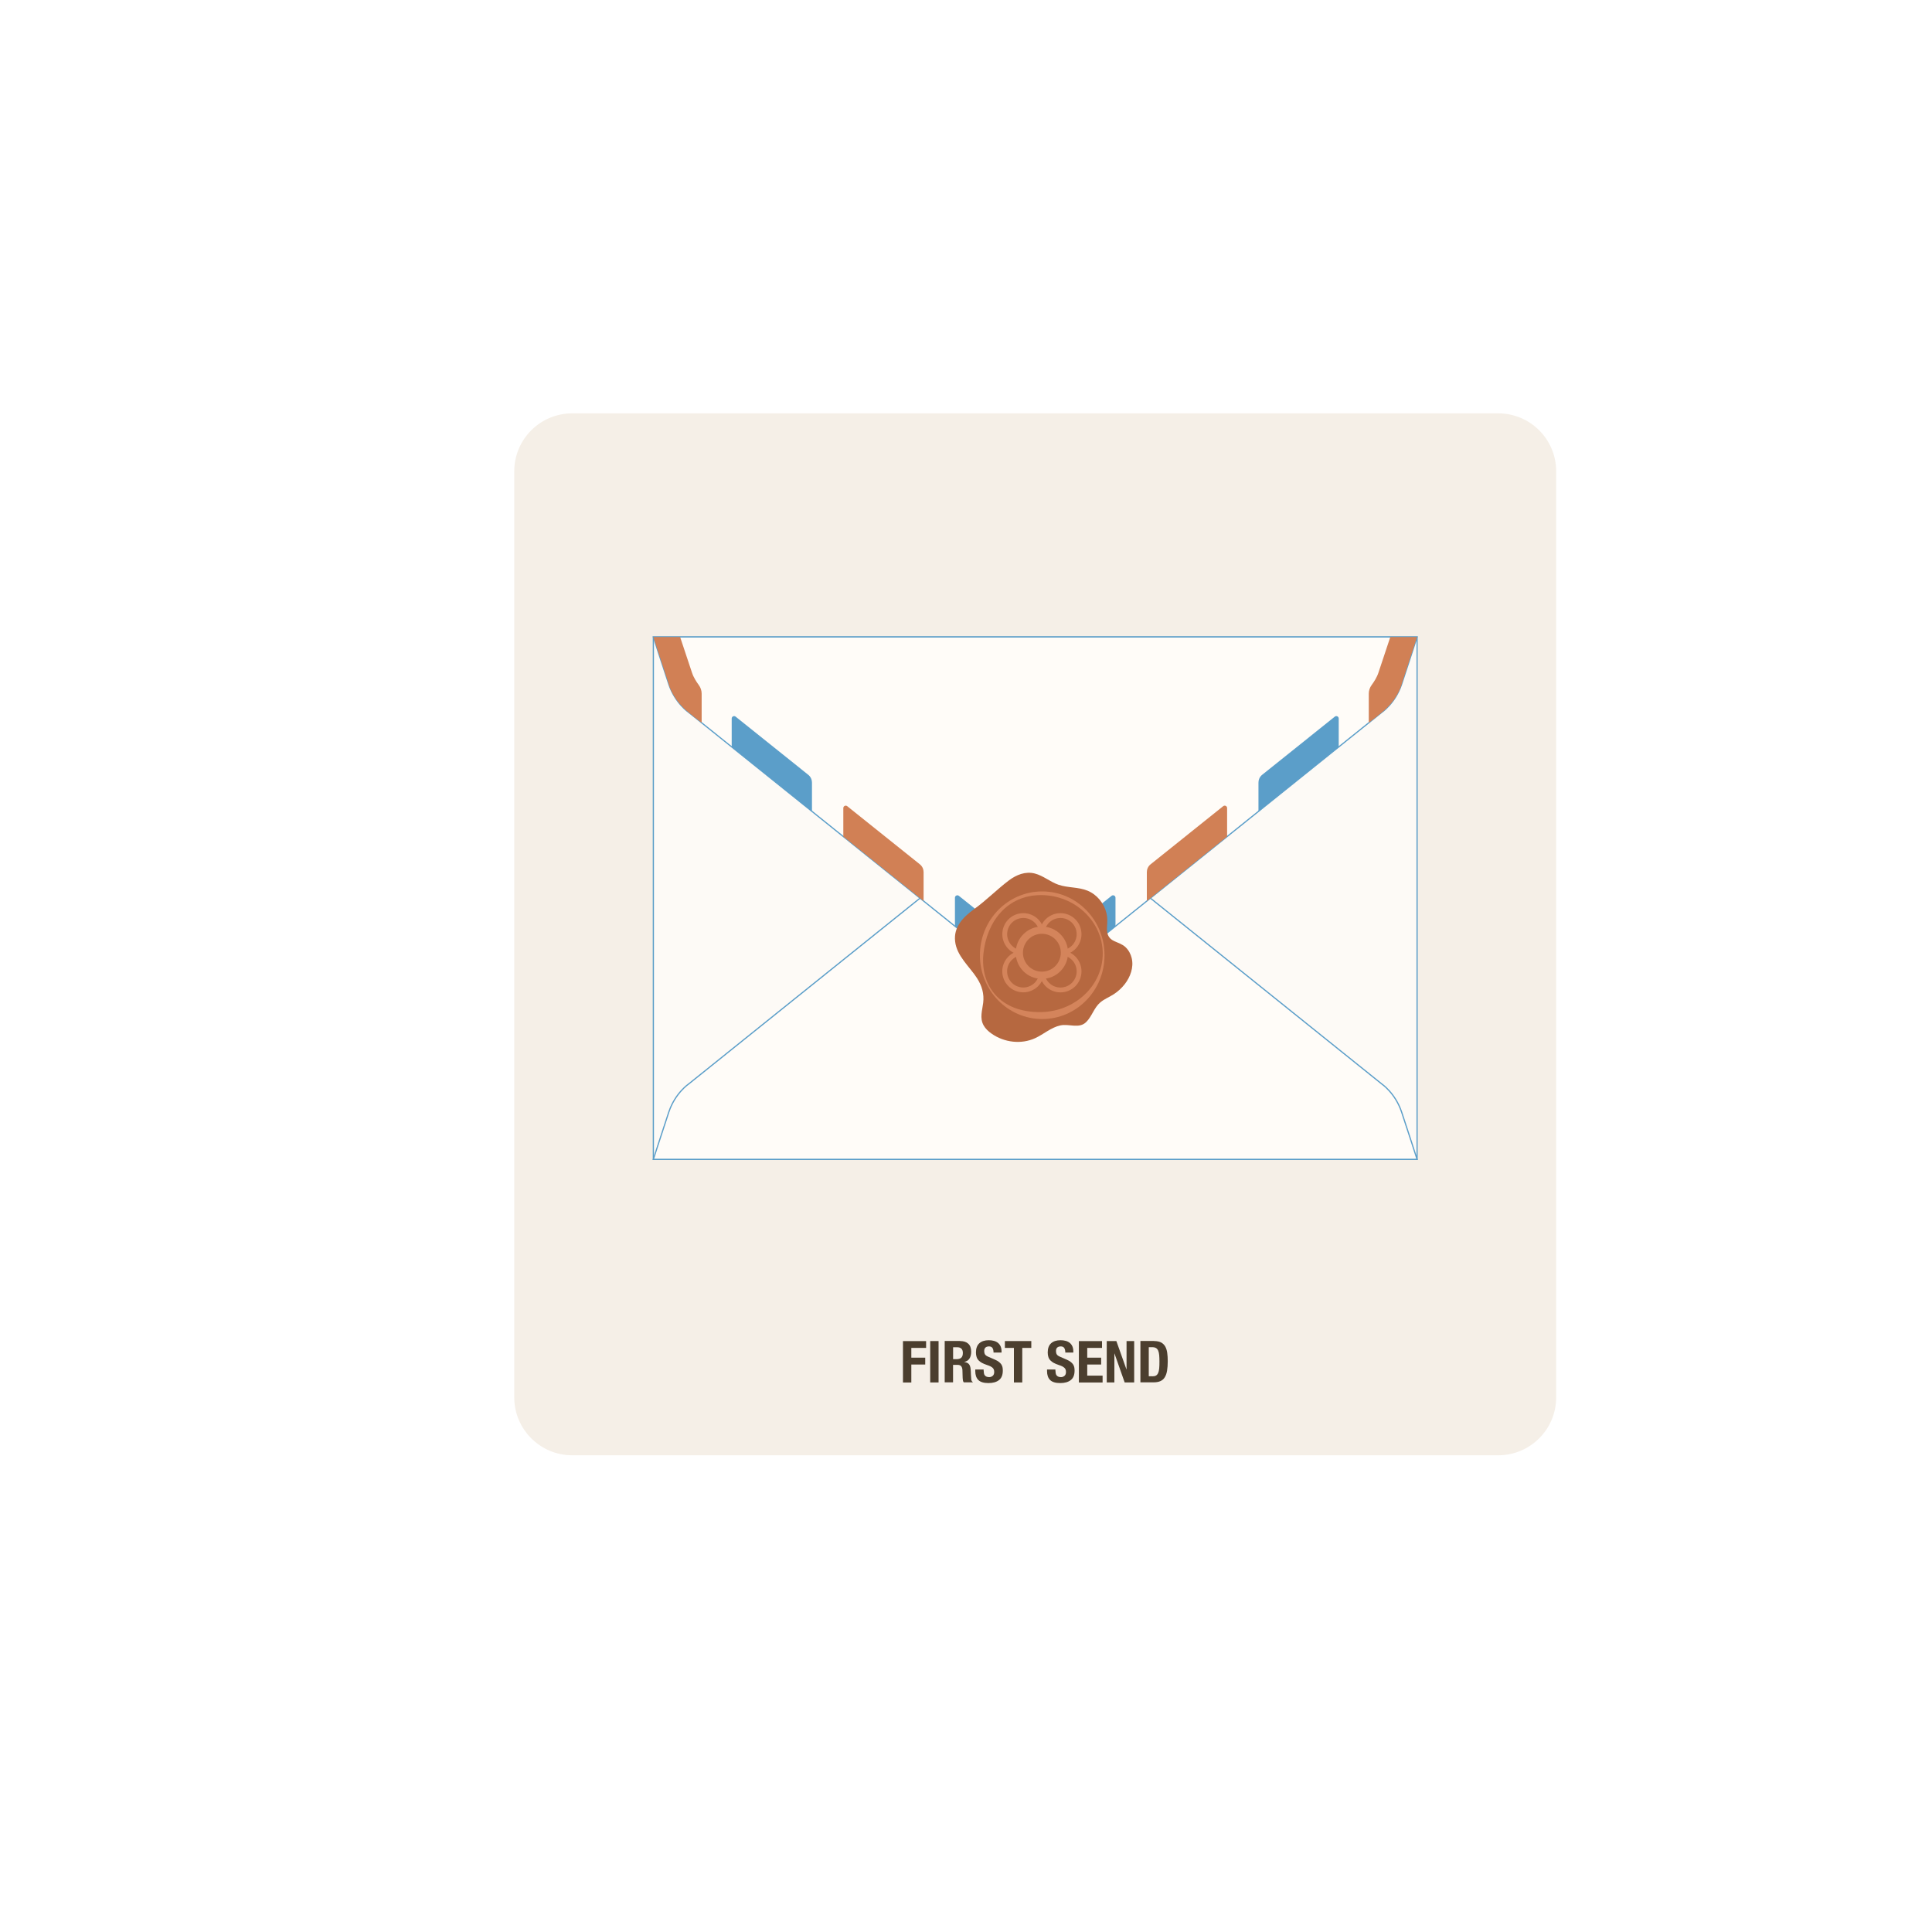
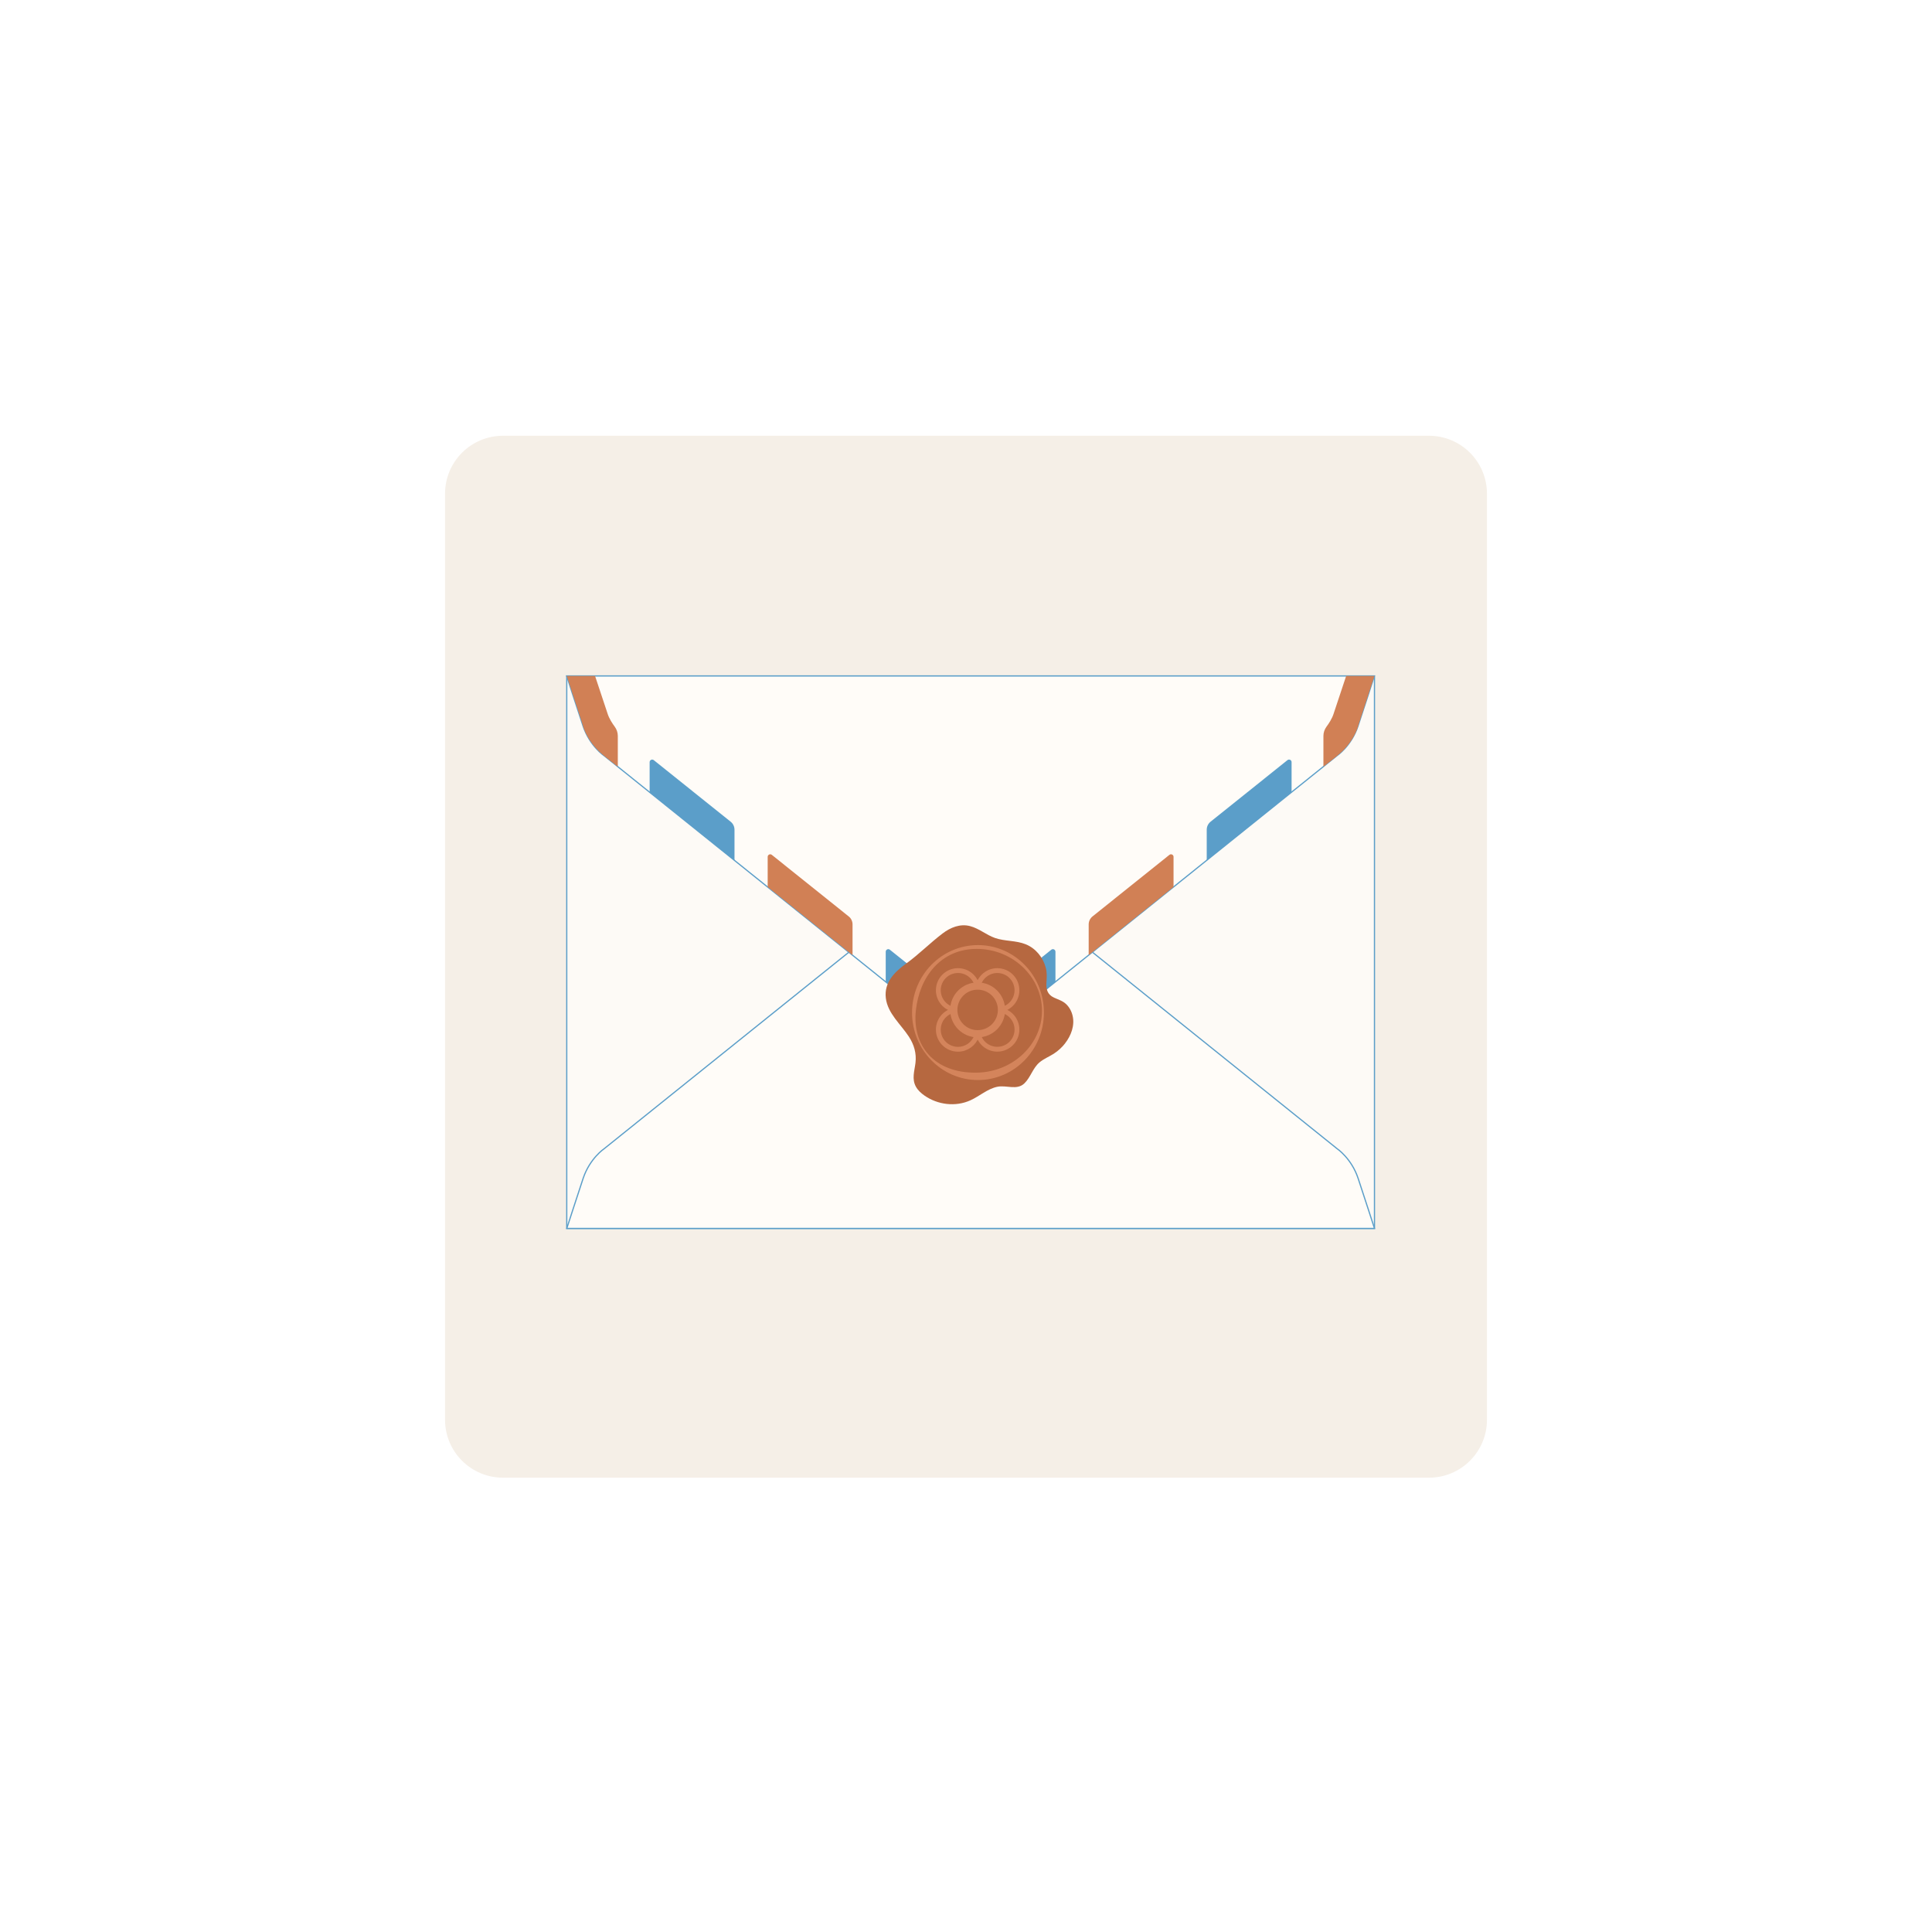
<svg xmlns="http://www.w3.org/2000/svg" viewBox="0 0 400 400">
  <g id="a" data-name="Backgrounds">
-     <rect x="106.47" y="85.58" width="215.72" height="215.72" rx="12" ry="12" fill="#f5efe7" />
+     <rect x="92.14" y="90.22" width="215.72" height="215.72" rx="12" ry="12" fill="#f5efe7" />
  </g>
  <g id="b" data-name="FIrst Submission">
-     <rect x="135.27" y="131.88" width="158.12" height="108.14" fill="#fdfaf6" stroke="#5b9ec9" stroke-miterlimit="10" stroke-width=".25" />
-     <path d="M214.33,240.03h79.06s-1.88-5.84-3.2-9.79-4.14-5.84-4.14-5.84c0,0-71.72-57.6-71.72-57.6l-71.72,57.6s-2.82,1.88-4.14,5.84-3.2,9.79-3.2,9.79h79.06Z" fill="#fffcf8" stroke="#5b9ec9" stroke-miterlimit="10" stroke-width=".25" />
-     <path d="M214.33,131.88h-79.06s1.88,5.84,3.2,9.79,4.14,5.84,4.14,5.84c0,0,71.72,57.6,71.72,57.6l71.72-57.6s2.82-1.88,4.14-5.84c1.32-3.95,3.2-9.79,3.2-9.79h-79.06Z" fill="#fffcf8" stroke="#5b9ec9" stroke-miterlimit="10" stroke-width=".25" />
-     <path d="M214.33,198.13v6.98s-16.62-13.35-16.62-13.35v-5.9c0-.42.49-.65.81-.39l15.8,12.65Z" fill="#5b9ec9" />
-     <path d="M191.22,180.53v6.02s-16.62-13.35-16.62-13.35v-5.9c0-.42.49-.65.81-.39l15.05,12.05c.47.38.75.95.75,1.56Z" fill="#d18055" />
-     <path d="M168.11,161.99v6.02s-16.62-13.35-16.62-13.35v-5.9c0-.42.49-.65.81-.39l15.05,12.05c.47.38.75.95.75,1.56Z" fill="#5b9ec9" />
-     <path d="M135.27,131.88l3.1,9.49s.53,2.63,3.2,5.26c.92.91,3.7,3.01,3.7,3.01v-6.02c0-.65-.21-1.27-.6-1.8-.47-.64-1.09-1.59-1.4-2.55-.45-1.38-2.46-7.39-2.46-7.39h-5.54Z" fill="#d18055" />
-     <path d="M214.33,198.13v6.98s16.62-13.35,16.62-13.35v-5.9c0-.42-.49-.65-.81-.39l-15.8,12.65Z" fill="#5b9ec9" />
-     <path d="M237.44,180.53v6.02s16.62-13.35,16.62-13.35v-5.9c0-.42-.49-.65-.81-.39l-15.05,12.05c-.47.38-.75.95-.75,1.56Z" fill="#d18055" />
-     <path d="M260.55,161.99v6.02s16.62-13.35,16.62-13.35v-5.9c0-.42-.49-.65-.81-.39l-15.05,12.05c-.47.38-.75.95-.75,1.56Z" fill="#5b9ec9" />
-     <path d="M293.39,131.88l-3.1,9.49s-.53,2.63-3.2,5.26c-.92.91-3.7,3.01-3.7,3.01v-6.02c0-.65.21-1.27.6-1.8.47-.64,1.09-1.59,1.4-2.55.45-1.38,2.46-7.39,2.46-7.39h5.54Z" fill="#d18055" />
+     <rect x="117.34" y="139.95" width="167.23" height="114.38" fill="#fdfaf6" stroke="#5b9ec9" stroke-miterlimit="10" stroke-width=".25" />
+     <path d="M200.95,254.33h83.62s-1.99-6.17-3.38-10.35c-1.39-4.18-4.38-6.17-4.38-6.17l-75.85-60.92-75.85,60.92s-2.99,1.99-4.38,6.17-3.38,10.35-3.38,10.35h83.62Z" fill="#fffcf8" stroke="#5b9ec9" stroke-miterlimit="10" stroke-width=".25" />
+     <path d="M200.95,139.95h-83.62s1.99,6.17,3.38,10.35,4.38,6.17,4.38,6.17l75.85,60.92,75.85-60.92s2.99-1.99,4.38-6.17,3.38-10.35,3.38-10.35h-83.62Z" fill="#fffcf8" stroke="#5b9ec9" stroke-miterlimit="10" stroke-width=".25" />
+     <path d="M200.95,210.02v7.38s-17.57-14.12-17.57-14.12v-6.24c0-.44.51-.69.86-.41l16.72,13.38Z" fill="#5b9ec9" />
+     <path d="M176.51,191.4v6.36s-17.57-14.12-17.57-14.12v-6.24c0-.44.51-.69.86-.41l15.92,12.75c.5.4.79,1.01.79,1.65Z" fill="#d18055" />
+     <path d="M152.07,171.79v6.36s-17.57-14.12-17.57-14.12v-6.24c0-.44.51-.69.86-.41l15.92,12.75c.5.4.79,1.01.79,1.65Z" fill="#5b9ec9" />
+     <path d="M117.34,139.95l3.28,10.04s.56,2.78,3.38,5.56c.97.96,3.91,3.18,3.91,3.18v-6.37c0-.69-.23-1.35-.63-1.9-.5-.67-1.16-1.68-1.48-2.69-.48-1.46-2.6-7.82-2.6-7.82h-5.86Z" fill="#d18055" />
+     <path d="M200.95,210.02v7.38s17.57-14.12,17.57-14.12v-6.24c0-.44-.51-.69-.86-.41l-16.72,13.38Z" fill="#5b9ec9" />
+     <path d="M225.4,191.4v6.36s17.57-14.12,17.57-14.12v-6.24c0-.44-.51-.69-.86-.41l-15.92,12.75c-.5.4-.79,1.01-.79,1.65Z" fill="#d18055" />
+     <path d="M249.84,171.79v6.36s17.57-14.12,17.57-14.12v-6.24c0-.44-.51-.69-.86-.41l-15.92,12.75c-.5.4-.79,1.01-.79,1.65Z" fill="#5b9ec9" />
+     <path d="M284.57,139.95l-3.28,10.04s-.56,2.78-3.38,5.56c-.97.96-3.91,3.18-3.91,3.18v-6.37c0-.69.23-1.35.63-1.9.5-.67,1.16-1.68,1.48-2.69.48-1.46,2.6-7.82,2.6-7.82h5.86Z" fill="#d18055" />
    <g>
-       <circle cx="215.78" cy="197.43" r="13.84" fill="#d4845b" />
-       <path d="M232.84,203.79c-.62.79-1.37,1.48-2.21,2.03-.92.6-1.98,1-2.83,1.72-1.3,1.1-1.71,2.87-2.9,4.05-1.48,1.47-3.54.32-5.36.71-1.92.41-3.44,1.82-5.22,2.64-2.9,1.33-6.4.9-9-.92-.66-.46-1.28-1.02-1.67-1.72-.86-1.55-.28-3.09-.09-4.69.22-1.87-.27-3.53-1.29-5.11-1.56-2.41-4.17-4.56-4.52-7.57-.36-3.04,1.68-5.07,3.95-6.72,2.56-1.85,4.69-4.05,7.18-5.93,1.54-1.16,3.43-1.93,5.36-1.43,1.78.46,3.18,1.73,4.89,2.32,1.95.67,4.1.45,6.02,1.23,1.96.8,3.42,2.6,3.93,4.64.23.92.19,1.82.12,2.76-.1,1.37.15,2.43,1.48,3.04.82.38,1.68.63,2.35,1.26.64.61,1.08,1.42,1.28,2.28.45,1.91-.29,3.9-1.46,5.4ZM215.78,184.56c-7.13,0-12.9,5.91-12.9,13.21s5.78,13.21,12.9,13.21,12.9-5.91,12.9-13.21-5.78-13.21-12.9-13.21Z" fill="#b66840" />
-       <path d="M215.53,209.54c-8.44.13-12.62-5.43-11.92-12.11.69-6.58,4.86-12.11,11.92-12.11s12.78,5.5,12.78,12.11-5.72,12-12.78,12.11Z" fill="#b66840" />
+       <circle cx="202.48" cy="209.27" r="14.64" fill="#d4845b" />
+       <path d="M220.53,216c-.65.84-1.45,1.57-2.34,2.15-.98.63-2.1,1.06-2.99,1.82-1.37,1.17-1.81,3.04-3.07,4.29-1.57,1.56-3.74.34-5.67.75-2.03.43-3.64,1.93-5.53,2.79-3.07,1.4-6.77.95-9.52-.97-.7-.49-1.35-1.07-1.77-1.82-.91-1.64-.3-3.26-.1-4.96.23-1.97-.28-3.74-1.36-5.41-1.65-2.55-4.41-4.82-4.78-8.01-.38-3.21,1.77-5.37,4.18-7.11,2.71-1.96,4.96-4.28,7.59-6.27,1.62-1.23,3.62-2.05,5.67-1.51,1.88.49,3.36,1.83,5.17,2.46,2.06.71,4.33.48,6.37,1.31,2.07.84,3.61,2.75,4.15,4.9.25.98.2,1.92.13,2.92-.11,1.45.16,2.57,1.57,3.22.87.4,1.78.66,2.49,1.33.68.64,1.14,1.51,1.35,2.41.48,2.02-.31,4.12-1.55,5.71ZM202.48,195.67c-7.54,0-13.65,6.25-13.65,13.97s6.11,13.97,13.65,13.97,13.65-6.25,13.65-13.97-6.11-13.97-13.65-13.97Z" fill="#b66840" />
+       <path d="M202.22,222.08c-8.93.14-13.35-5.74-12.61-12.81.73-6.96,5.14-12.81,12.61-12.81s13.51,5.81,13.51,12.81-6.05,12.7-13.51,12.81Z" fill="#b66840" />
    </g>
    <g>
-       <circle cx="215.71" cy="197.25" r="4.67" fill="none" stroke="#d4845b" stroke-miterlimit="10" stroke-width="1.5" />
-       <path d="M220.45,197.36c1.7.4,2.96,1.93,2.96,3.75,0,2.13-1.72,3.85-3.85,3.85-1.78,0-3.28-1.21-3.72-2.85" fill="none" stroke="#d4845b" stroke-miterlimit="10" />
-       <path d="M211.09,197.18c-1.75-.36-3.07-1.91-3.07-3.77,0-2.13,1.72-3.85,3.85-3.85,1.85,0,3.39,1.3,3.76,3.04" fill="none" stroke="#d4845b" stroke-miterlimit="10" />
-       <path d="M215.49,202.39c-.53,1.49-1.95,2.56-3.63,2.56-2.13,0-3.85-1.72-3.85-3.85,0-1.7,1.11-3.15,2.64-3.65" fill="none" stroke="#d4845b" stroke-miterlimit="10" />
-       <path d="M215.81,192.52c.4-1.7,1.93-2.96,3.75-2.96,2.13,0,3.85,1.72,3.85,3.85,0,1.85-1.3,3.39-3.04,3.76" fill="none" stroke="#d4845b" stroke-miterlimit="10" />
-     </g>
-     <g>
-       <rect x="142.99" y="277.65" width="142.68" height="12.42" fill="none" />
-       <path d="M191.74,277.65v1.42h-3.06v2.02h2.88v1.42h-2.88v3.72h-1.73v-8.57h4.79Z" fill="#4b3e2e" />
-       <path d="M192.59,277.65h1.73v8.57h-1.73v-8.57Z" fill="#4b3e2e" />
-       <path d="M198.79,277.65c.72,0,1.28.18,1.68.55.4.36.6.92.6,1.66,0,.58-.12,1.05-.35,1.41-.23.36-.59.6-1.08.7v.02c.43.06.75.2.95.42.2.22.32.56.37,1.04.02.16.03.33.04.52,0,.19.02.4.02.63.02.46.04.8.07,1.04.05.24.15.4.31.49v.07h-1.87c-.09-.12-.14-.26-.17-.41s-.04-.32-.05-.49l-.05-1.64c-.02-.34-.1-.6-.25-.79s-.41-.29-.77-.29h-.92v3.62h-1.73v-8.57h3.19ZM198.05,281.4c.42,0,.74-.1.96-.29.22-.2.34-.53.34-.99,0-.79-.4-1.19-1.2-1.19h-.82v2.47h.72Z" fill="#4b3e2e" />
-       <path d="M203.67,283.8c0,.2.02.38.05.55s.09.3.18.41.21.2.35.26c.15.06.33.1.56.1.26,0,.5-.09.71-.26.21-.17.32-.44.32-.8,0-.19-.03-.36-.08-.5-.05-.14-.14-.27-.26-.38-.12-.11-.28-.21-.47-.31-.2-.09-.44-.19-.73-.28-.38-.13-.72-.27-1-.42s-.51-.33-.7-.53c-.19-.2-.33-.44-.41-.71-.09-.27-.13-.58-.13-.93,0-.85.24-1.48.71-1.9s1.12-.62,1.94-.62c.38,0,.74.04,1.06.13.32.08.6.22.84.41.24.19.42.43.55.72.13.29.2.64.2,1.05v.24h-1.66c0-.41-.07-.72-.22-.94-.14-.22-.38-.33-.72-.33-.19,0-.35.03-.48.08s-.23.13-.31.22-.13.2-.16.32c-.03.12-.04.24-.04.37,0,.26.06.49.17.67.11.18.35.35.72.5l1.33.58c.33.14.6.29.8.45.21.16.37.32.5.5.12.18.21.38.26.59.05.22.07.46.07.72,0,.9-.26,1.56-.79,1.97-.52.41-1.25.62-2.19.62s-1.67-.21-2.09-.64c-.42-.42-.63-1.03-.63-1.82v-.35h1.73v.25Z" fill="#4b3e2e" />
-       <path d="M213.52,279.07h-1.87v7.15h-1.73v-7.15h-1.87v-1.42h5.47v1.42Z" fill="#4b3e2e" />
-       <path d="M218.53,283.8c0,.2.02.38.05.55s.09.3.18.41.21.2.35.26c.15.06.33.1.56.1.26,0,.5-.09.71-.26.21-.17.32-.44.32-.8,0-.19-.03-.36-.08-.5-.05-.14-.14-.27-.26-.38-.12-.11-.28-.21-.47-.31-.2-.09-.44-.19-.73-.28-.38-.13-.72-.27-1-.42s-.51-.33-.7-.53c-.19-.2-.33-.44-.41-.71-.09-.27-.13-.58-.13-.93,0-.85.24-1.48.71-1.9s1.12-.62,1.94-.62c.38,0,.74.04,1.06.13.32.08.6.22.84.41.24.19.42.43.55.72.13.29.2.64.2,1.05v.24h-1.66c0-.41-.07-.72-.22-.94-.14-.22-.38-.33-.72-.33-.19,0-.35.03-.48.08s-.23.13-.31.22-.13.2-.16.32c-.03.12-.04.24-.04.37,0,.26.06.49.17.67.11.18.35.35.72.5l1.33.58c.33.14.6.29.8.45.21.16.37.32.5.5.12.18.21.38.26.59.05.22.07.46.07.72,0,.9-.26,1.56-.79,1.97-.52.41-1.25.62-2.19.62s-1.67-.21-2.09-.64c-.42-.42-.63-1.03-.63-1.82v-.35h1.73v.25Z" fill="#4b3e2e" />
-       <path d="M228.16,279.07h-3.06v2.02h2.88v1.42h-2.88v2.3h3.18v1.42h-4.91v-8.57h4.79v1.42Z" fill="#4b3e2e" />
-       <path d="M233.22,283.52h.02v-5.87h1.58v8.57h-1.97l-2.11-6h-.02v6h-1.58v-8.57h1.99l2.09,5.87Z" fill="#4b3e2e" />
-       <path d="M238.94,277.65c.6,0,1.08.1,1.45.29.37.2.65.48.86.84.2.36.34.8.41,1.31.07.51.11,1.08.11,1.72,0,.75-.05,1.41-.14,1.96-.09.56-.25,1.01-.47,1.37-.22.36-.52.63-.9.8s-.85.26-1.43.26h-2.72v-8.57h2.83ZM238.61,284.95c.3,0,.55-.05.73-.16.18-.1.33-.28.44-.52.11-.24.18-.56.22-.95.04-.39.05-.88.05-1.46,0-.49-.02-.92-.05-1.28-.03-.37-.1-.67-.2-.92-.1-.24-.25-.43-.44-.55s-.46-.19-.79-.19h-.73v6.02h.77Z" fill="#4b3e2e" />
+       <circle cx="202.41" cy="209.09" r="4.94" fill="none" stroke="#d4845b" stroke-miterlimit="10" stroke-width="1.5" />
+       <path d="M207.42,209.2c1.79.42,3.13,2.04,3.13,3.96,0,2.25-1.82,4.07-4.07,4.07-1.88,0-3.47-1.28-3.93-3.02" fill="none" stroke="#d4845b" stroke-miterlimit="10" />
+       <path d="M197.52,209.01c-1.85-.38-3.25-2.02-3.25-3.99,0-2.25,1.82-4.07,4.07-4.07,1.96,0,3.59,1.38,3.98,3.22" fill="none" stroke="#d4845b" stroke-miterlimit="10" />
+       <path d="M202.18,214.53c-.56,1.58-2.07,2.71-3.84,2.71-2.25,0-4.07-1.82-4.07-4.07,0-1.8,1.17-3.33,2.79-3.87" fill="none" stroke="#d4845b" stroke-miterlimit="10" />
+       <path d="M202.52,204.08c.42-1.79,2.04-3.13,3.96-3.13,2.25,0,4.07,1.82,4.07,4.07,0,1.96-1.38,3.59-3.22,3.98" fill="none" stroke="#d4845b" stroke-miterlimit="10" />
    </g>
  </g>
</svg>
